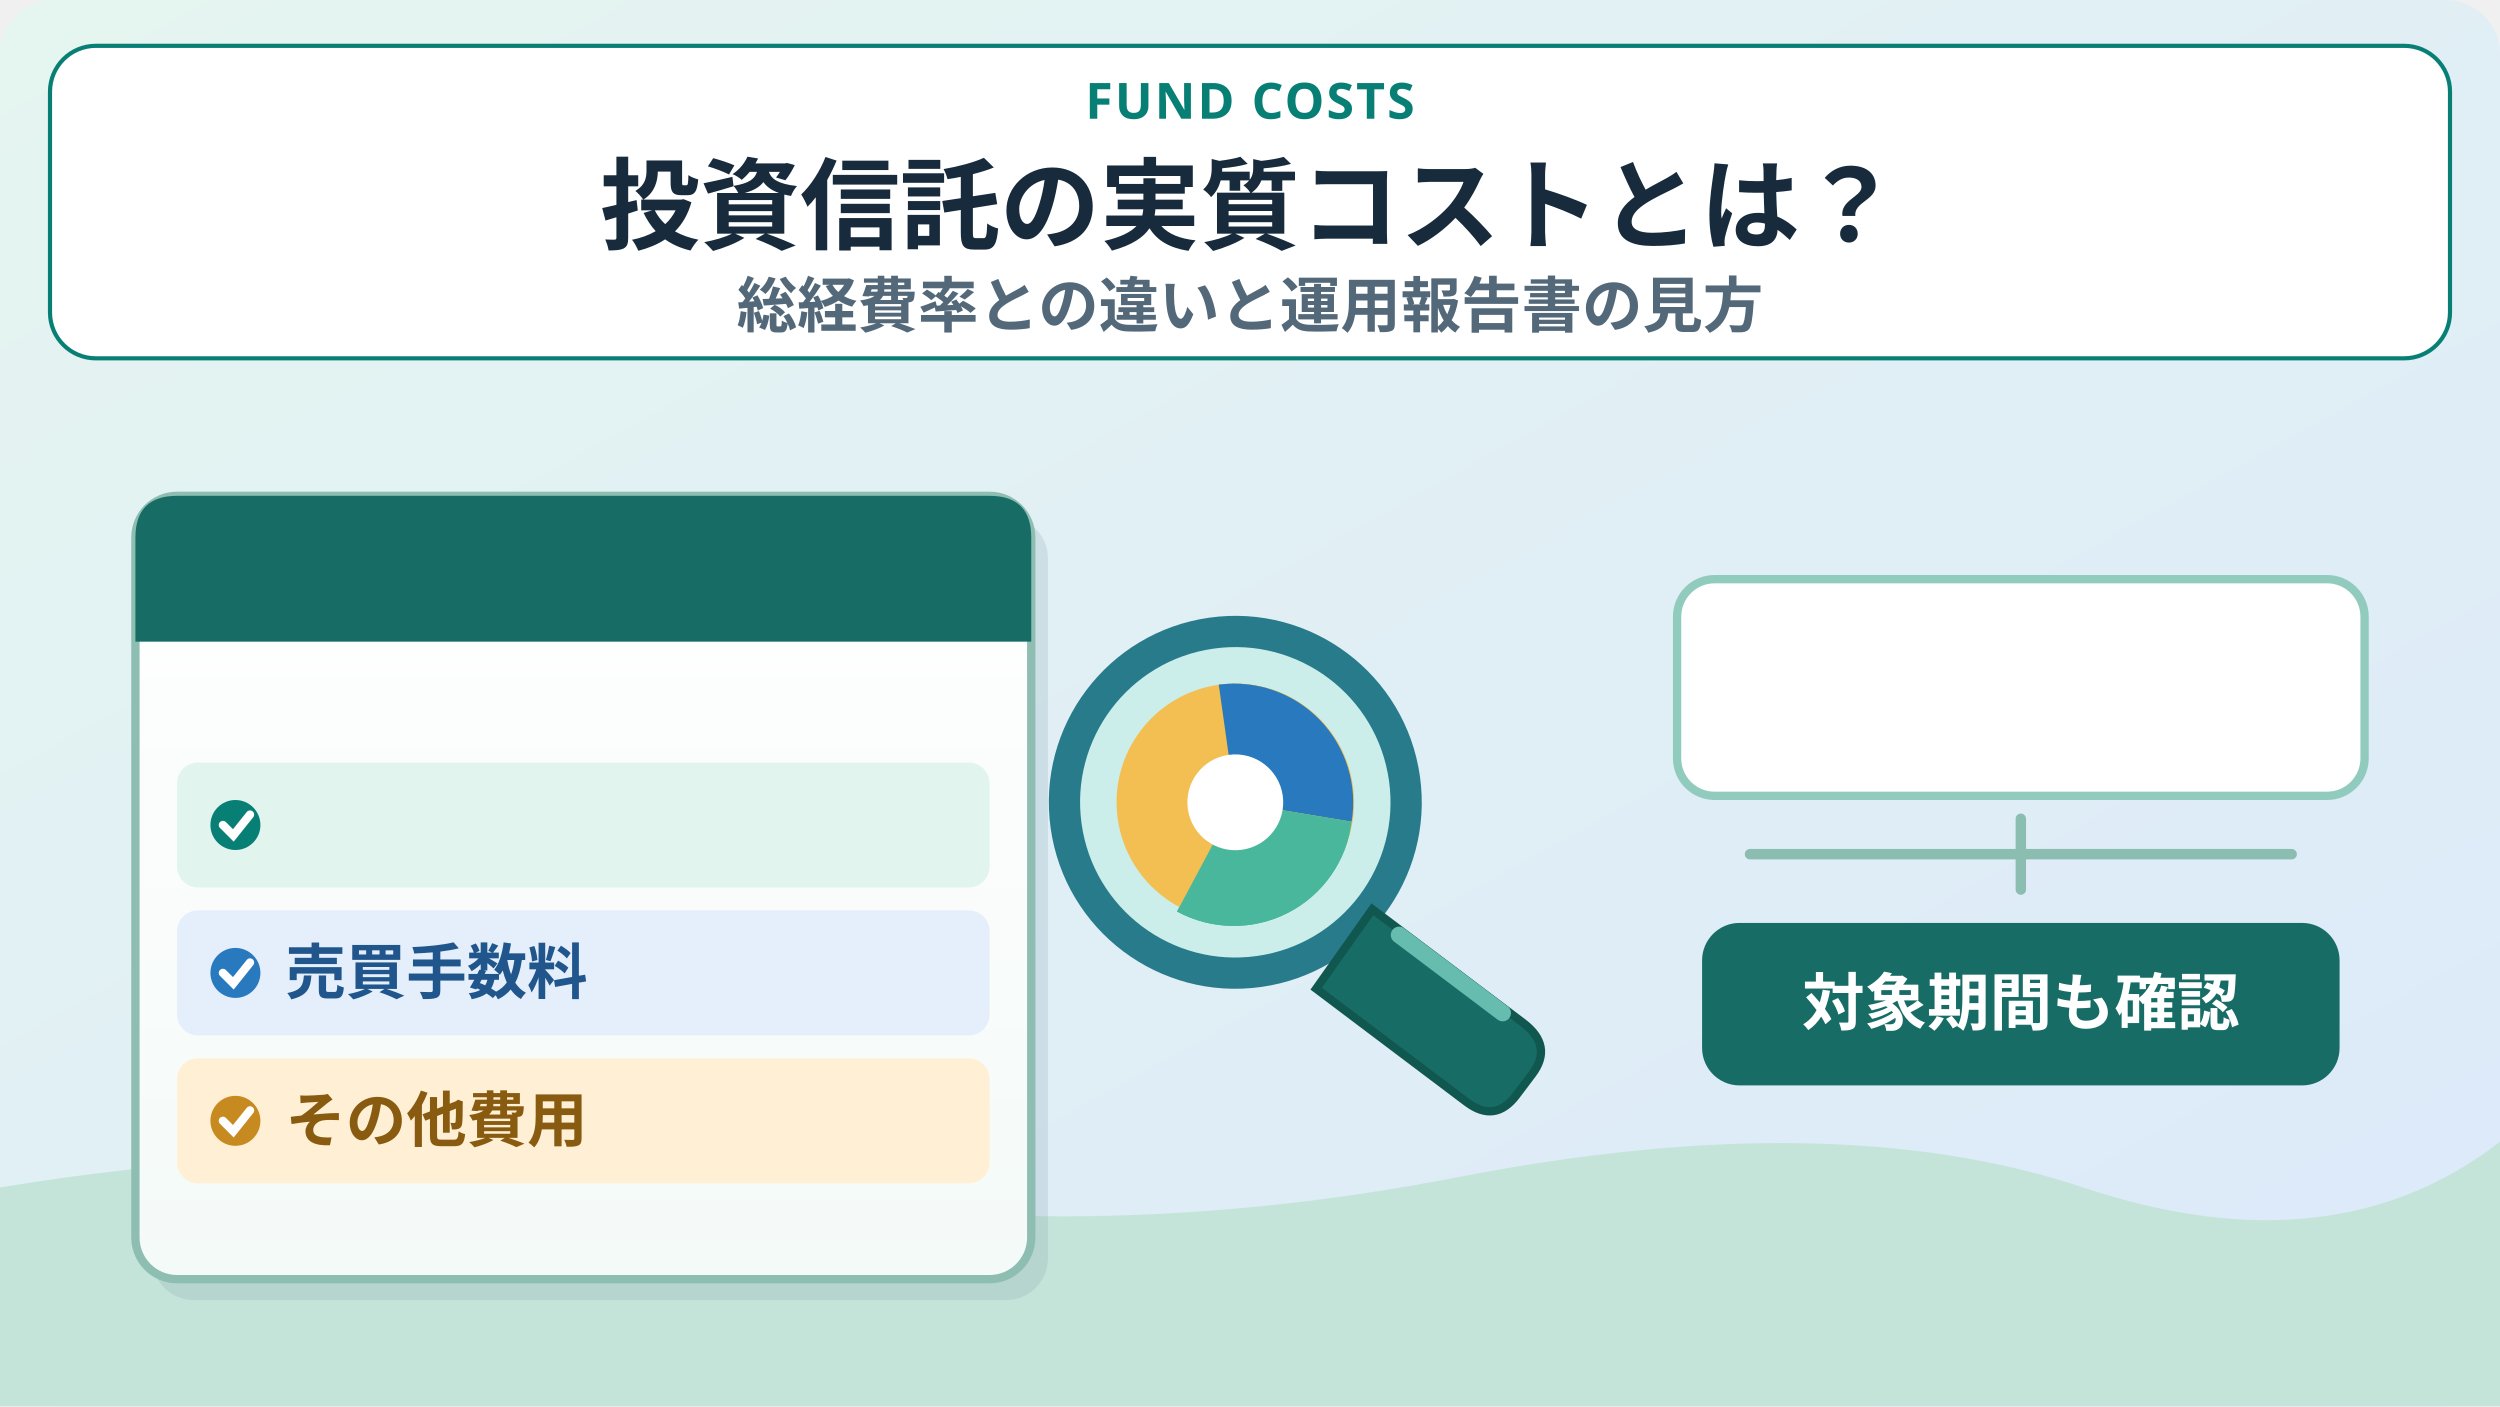
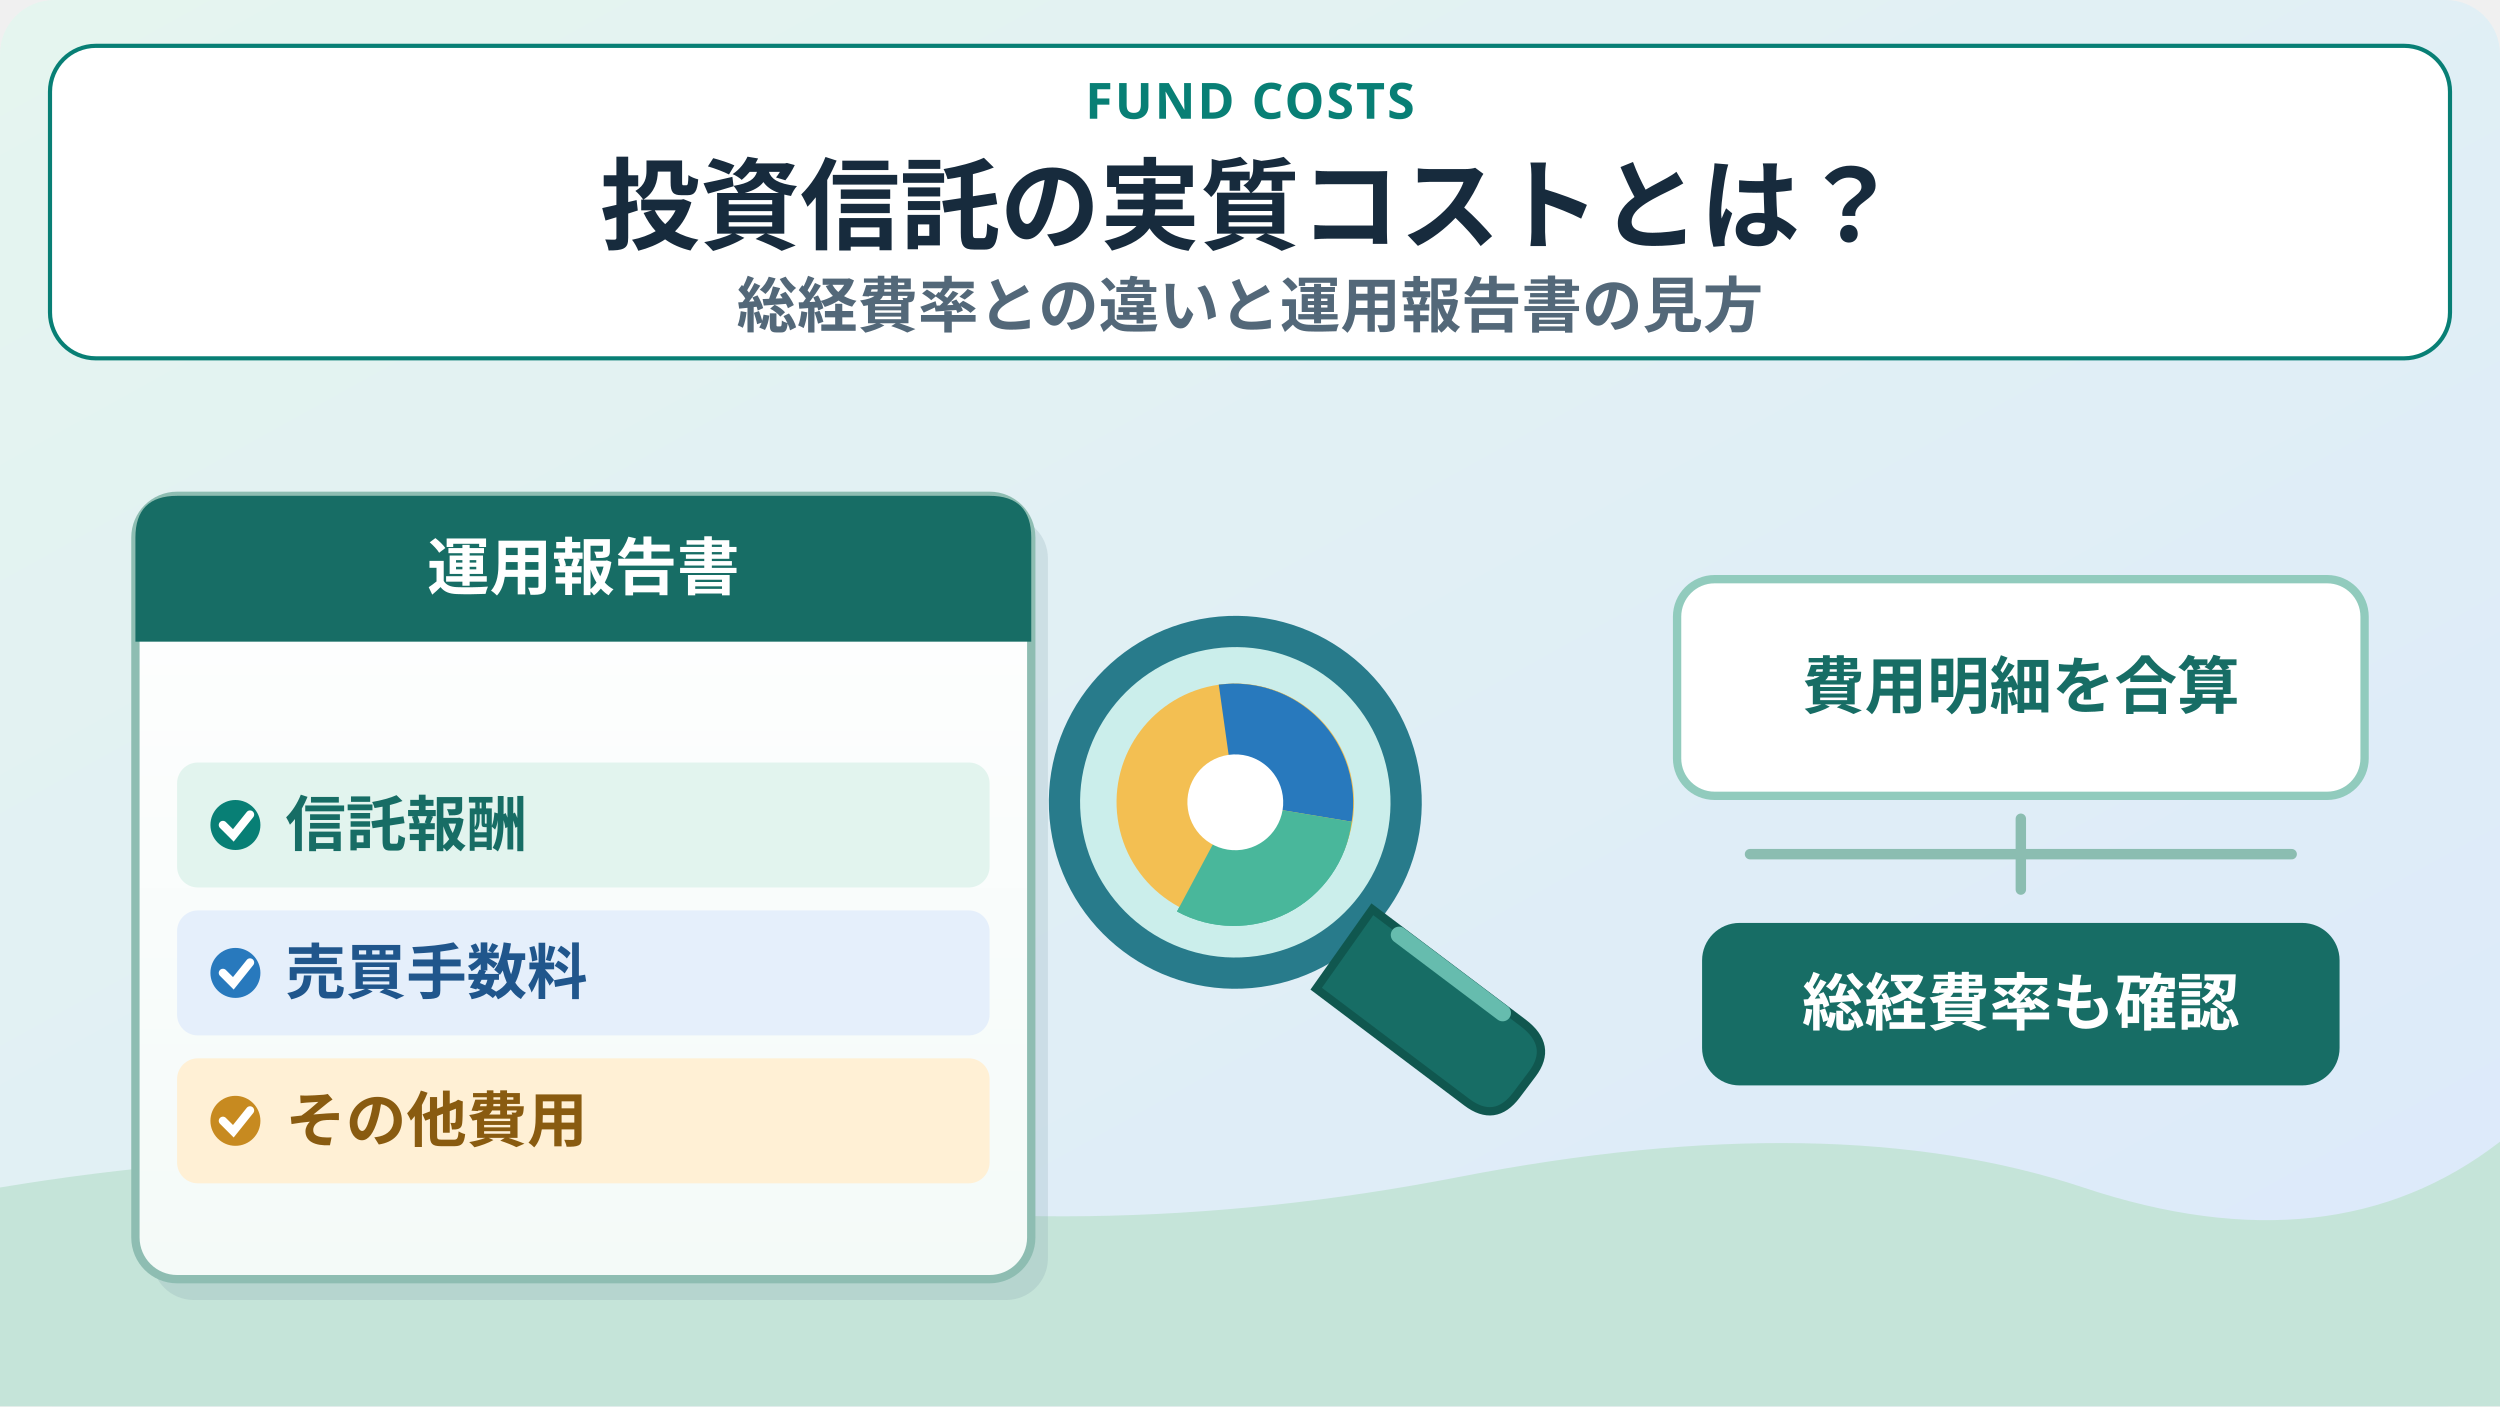
<svg xmlns="http://www.w3.org/2000/svg" width="1200" height="675" viewBox="0 0 1200 675" role="img" aria-labelledby="title desc">
  <defs>
    <linearGradient id="bg" x1="0" y1="0" x2="1" y2="1">
      <stop stop-color="#e5f5ef" />
      <stop offset="1" stop-color="#dce9fb" />
    </linearGradient>
    <linearGradient id="paper" x1="0" y1="0" x2="0" y2="1">
      <stop stop-color="#fff" />
      <stop offset="1" stop-color="#f4faf8" />
    </linearGradient>
  </defs>
  <rect width="1200" height="675" rx="26" fill="url(#bg)" />
  <rect x="24" y="22" width="1152" height="150" rx="22" fill="#fff" stroke="#087f75" stroke-width="2" />
  <text x="600" y="57" text-anchor="middle" font-family="sans-serif" font-size="24" font-weight="800" letter-spacing="1" fill="#087f75">FUND COSTS</text>
  <text x="600" y="116" text-anchor="middle" font-family="sans-serif" font-size="48" font-weight="800" fill="#172b3d">投資信託の実質コストとは？</text>
  <text x="600" y="157" text-anchor="middle" font-family="sans-serif" font-size="29" font-weight="650" fill="#536879">総経費率との違いと運用報告書の見方</text>
  <path d="M0 570Q180 540 350 570T700 565T1000 570T1200 548V675H0Z" fill="#c5e4d9" />
  <g transform="translate(65 238)">
    <rect x="8" y="10" width="430" height="376" rx="20" fill="#7899a3" opacity=".2" />
    <rect width="430" height="376" rx="20" fill="url(#paper)" stroke="#8ebdb2" stroke-width="4" />
    <path d="M0 20Q0 0 20 0H410Q430 0 430 20V70H0Z" fill="#176d65" />
+     <text x="215" y="45" text-anchor="middle" font-family="sans-serif" font-size="30" font-weight="800" fill="#fff">運用報告書</text>
    <g font-family="sans-serif" font-size="29" font-weight="700">
      <rect x="20" y="128" width="390" height="60" rx="10" fill="#e2f4ee" />
      <circle cx="48" cy="158" r="12" fill="#087f75" />
      <path d="M42 158l5 5 8-10" fill="none" stroke="#fff" stroke-width="4" stroke-linecap="round" />
+       <text x="72" y="168" fill="#176d65">信託報酬</text>
      <rect x="20" y="199" width="390" height="60" rx="10" fill="#e5effb" />
      <circle cx="48" cy="229" r="12" fill="#2879bd" />
      <path d="M42 229l5 5 8-10" fill="none" stroke="#fff" stroke-width="4" stroke-linecap="round" />
      <text x="72" y="239" fill="#20568c">売買手数料</text>
      <rect x="20" y="270" width="390" height="60" rx="10" fill="#fff0d5" />
      <circle cx="48" cy="300" r="12" fill="#c78a20" />
      <path d="M42 300l5 5 8-10" fill="none" stroke="#fff" stroke-width="4" stroke-linecap="round" />
      <text x="72" y="310" fill="#895b10">その他費用</text>
    </g>
  </g>
  <g transform="translate(480 300) rotate(-8)">
    <circle cx="100" cy="100" r="82" fill="#c9eeea" fill-opacity=".9" stroke="#287b8b" stroke-width="15" />
    <path d="M158 160L222 224Q235 237 223 249L214 258Q202 270 190 258L126 194Z" fill="#176d65" stroke="#10574f" stroke-width="4" />
    <path d="M169 174L213 218" stroke="#66bcae" stroke-width="8" stroke-linecap="round" />
    <path d="M100 43A57 57 0 0 1 154 117L100 100Z" fill="#2879bd" />
    <path d="M100 100L154 117A57 57 0 0 1 65 148Z" fill="#49b79b" />
    <path d="M100 43A57 57 0 1 0 100 157A57 57 0 0 0 100 43Z" fill="#f3bf52" />
    <path d="M100 100L100 43A57 57 0 0 1 154 117Z" fill="#2879bd" />
    <path d="M100 100L154 117A57 57 0 0 1 65 148Z" fill="#49b79b" />
    <circle cx="100" cy="100" r="23" fill="#fff" />
  </g>
  <g transform="translate(805 278)">
    <rect width="330" height="104" rx="18" fill="#fff" stroke="#91cbbd" stroke-width="4" />
+     <text x="165" y="62" text-anchor="middle" font-family="sans-serif" font-size="30" font-weight="800" fill="#176d65">費用明細を合算</text>
    <path d="M35 132H295" stroke="#8bbdb1" stroke-width="5" stroke-linecap="round" />
    <path d="M165 115V149" stroke="#8bbdb1" stroke-width="5" stroke-linecap="round" />
    <rect x="12" y="165" width="306" height="78" rx="18" fill="#176d65" />
-     <text x="165" y="214" text-anchor="middle" font-family="sans-serif" font-size="30" font-weight="800" fill="#fff">対象期間も確認</text>
+     <text x="165" y="214" text-anchor="middle" font-family="sans-serif" font-size="30" font-weight="800" fill="#fff">総経費率も確認</text>
  </g>
</svg>
